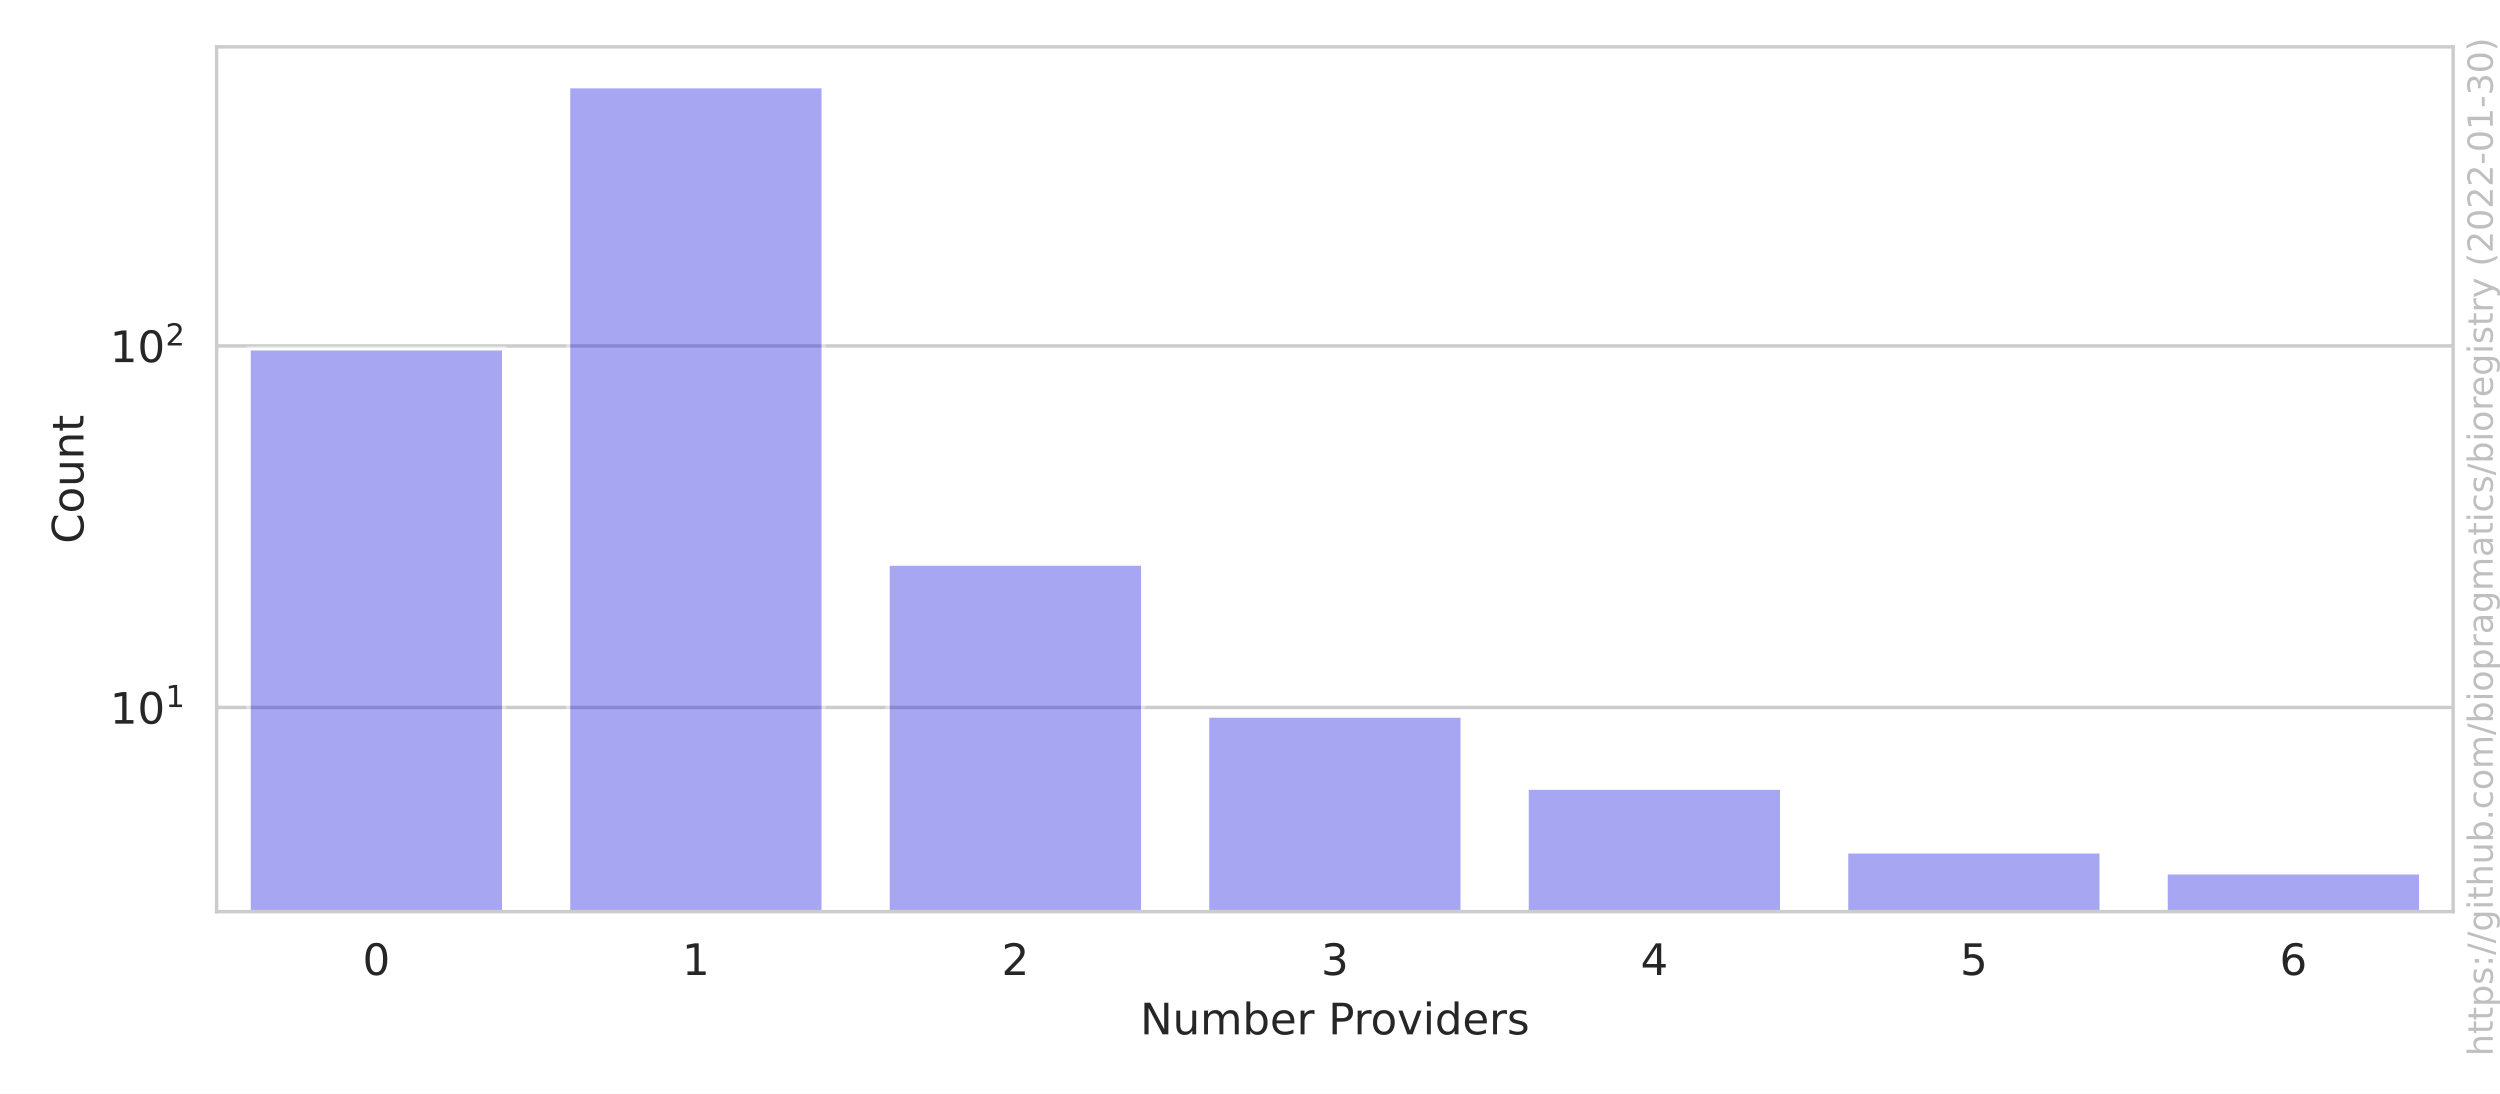
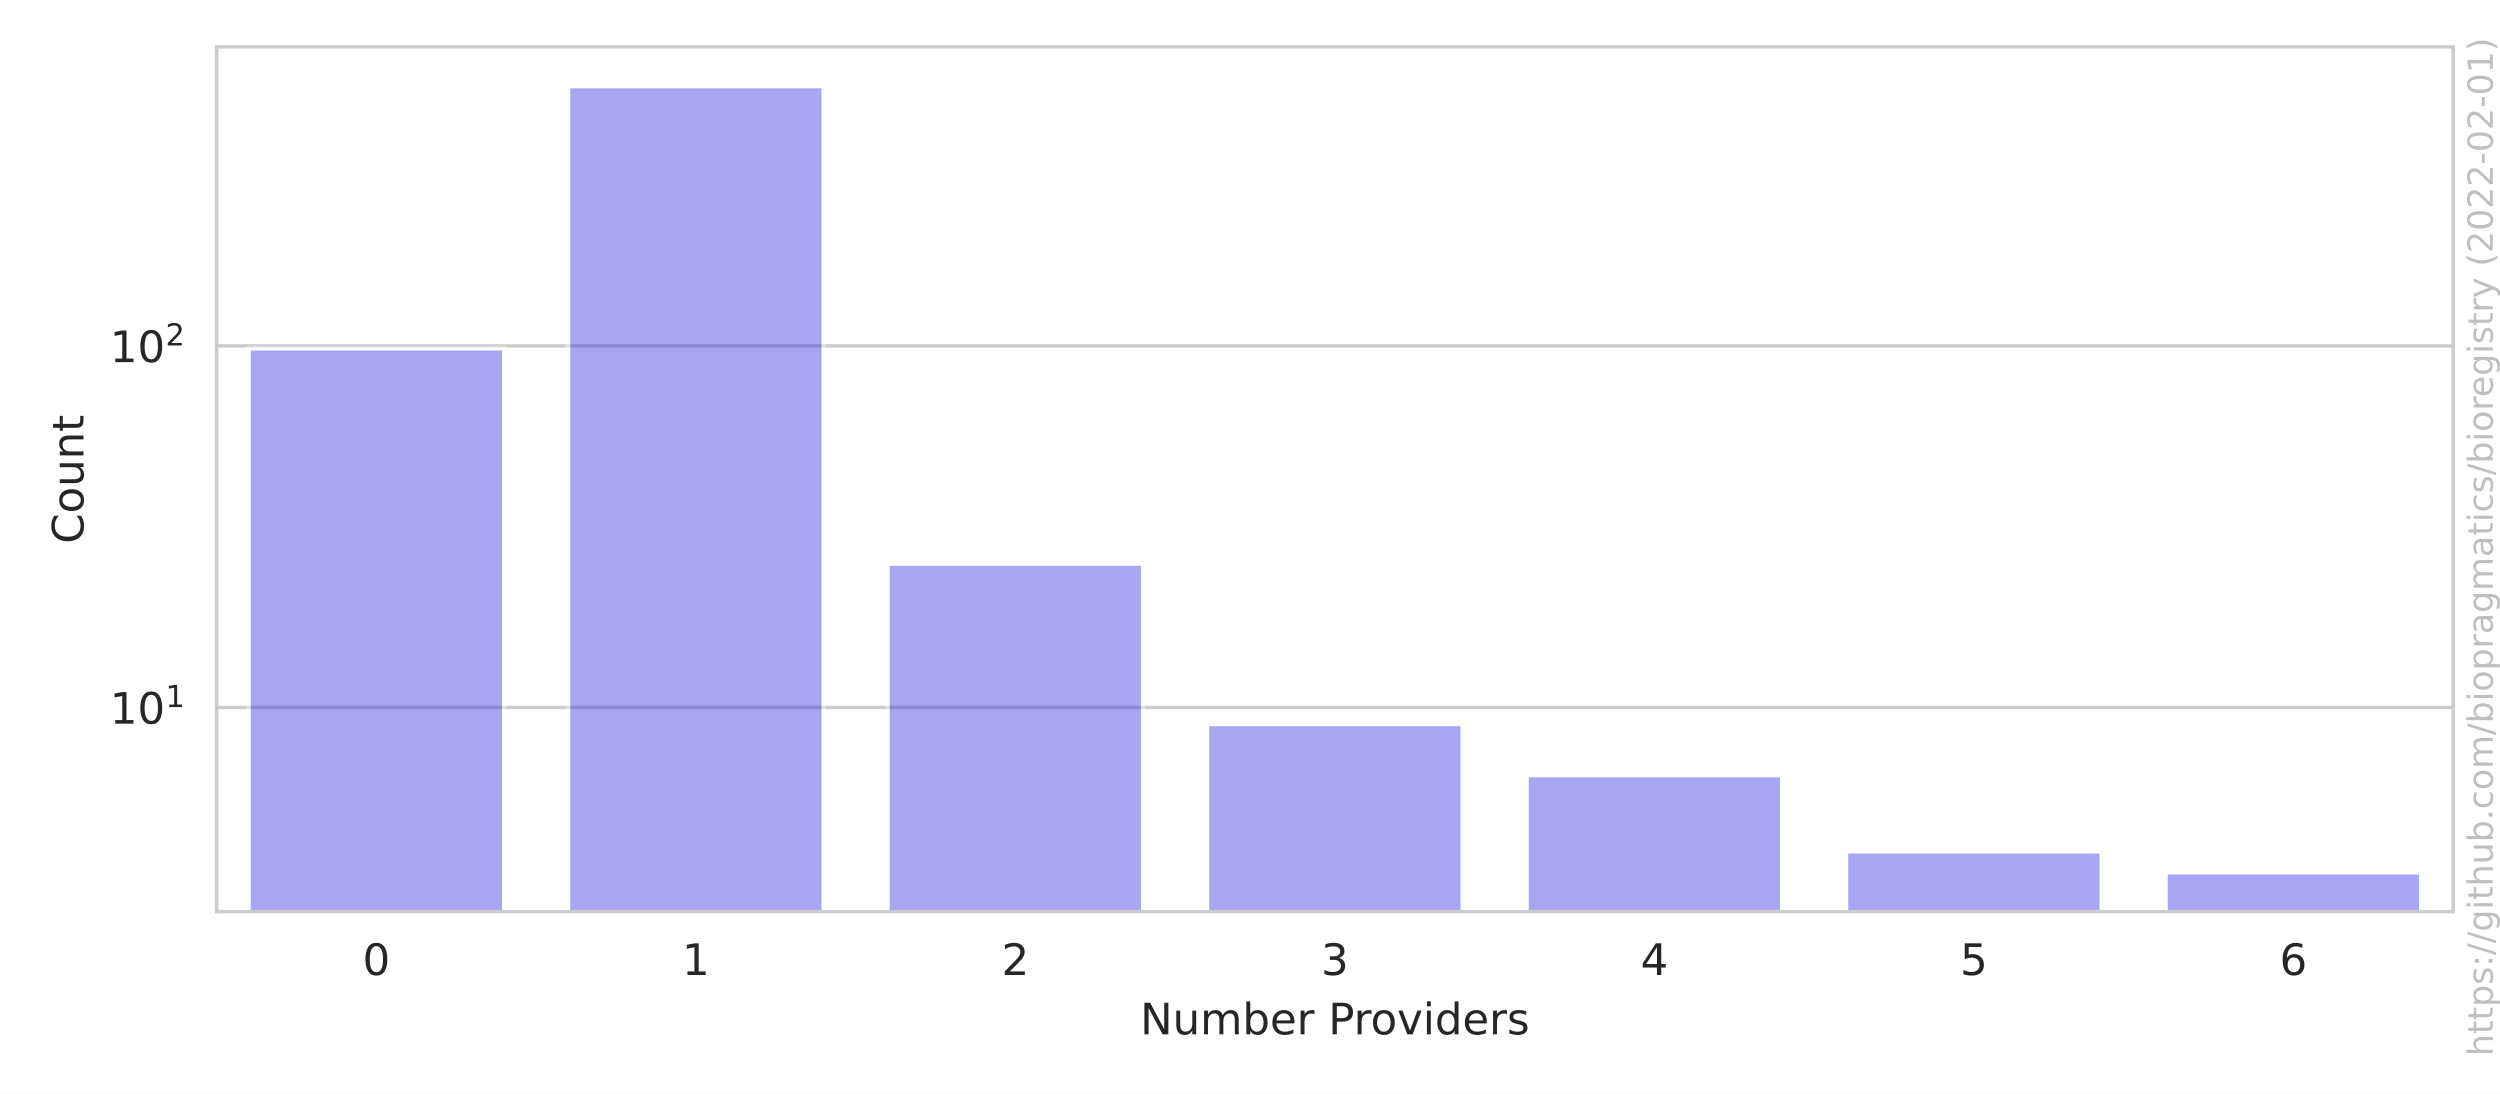
<svg xmlns="http://www.w3.org/2000/svg" xmlns:xlink="http://www.w3.org/1999/xlink" width="576pt" height="252pt" viewBox="0 0 576 252" version="1.1">
  <defs>
    <style type="text/css">*{stroke-linejoin: round; stroke-linecap: butt}</style>
  </defs>
  <g id="figure_1">
    <g id="patch_1">
      <path d="M 0 252  L 576 252  L 576 0  L 0 0  z " style="fill: #ffffff" />
    </g>
    <g id="axes_1">
      <g id="patch_2">
        <path d="M 49.913 210.04  L 565.2 210.04  L 565.2 10.8  L 49.913 10.8  z " style="fill: #ffffff" />
      </g>
      <g id="matplotlib.axis_1">
        <g id="xtick_1">
          <g id="text_1">
            <g style="fill: #262626" transform="translate(83.53767 224.6384)scale(0.1 -0.1)">
              <defs>
                <path id="DejaVuSans-30" d="M 2034 4250  Q 1547 4250 1301 3770  Q 1056 3291 1056 2328  Q 1056 1369 1301 889  Q 1547 409 2034 409  Q 2525 409 2770 889  Q 3016 1369 3016 2328  Q 3016 3291 2770 3770  Q 2525 4250 2034 4250  z M 2034 4750  Q 2819 4750 3233 4129  Q 3647 3509 3647 2328  Q 3647 1150 3233 529  Q 2819 -91 2034 -91  Q 1250 -91 836 529  Q 422 1150 422 2328  Q 422 3509 836 4129  Q 1250 4750 2034 4750  z " transform="scale(0.015625)" />
              </defs>
              <use xlink:href="#DejaVuSans-30" />
            </g>
          </g>
        </g>
        <g id="xtick_2">
          <g id="text_2">
            <g style="fill: #262626" transform="translate(157.1501 224.6384)scale(0.1 -0.1)">
              <defs>
                <path id="DejaVuSans-31" d="M 794 531  L 1825 531  L 1825 4091  L 703 3866  L 703 4441  L 1819 4666  L 2450 4666  L 2450 531  L 3481 531  L 3481 0  L 794 0  L 794 531  z " transform="scale(0.015625)" />
              </defs>
              <use xlink:href="#DejaVuSans-31" />
            </g>
          </g>
        </g>
        <g id="xtick_3">
          <g id="text_3">
            <g style="fill: #262626" transform="translate(230.7626 224.6384)scale(0.1 -0.1)">
              <defs>
                <path id="DejaVuSans-32" d="M 1228 531  L 3431 531  L 3431 0  L 469 0  L 469 531  Q 828 903 1448 1529  Q 2069 2156 2228 2338  Q 2531 2678 2651 2914  Q 2772 3150 2772 3378  Q 2772 3750 2511 3984  Q 2250 4219 1831 4219  Q 1534 4219 1204 4116  Q 875 4013 500 3803  L 500 4441  Q 881 4594 1212 4672  Q 1544 4750 1819 4750  Q 2544 4750 2975 4387  Q 3406 4025 3406 3419  Q 3406 3131 3298 2873  Q 3191 2616 2906 2266  Q 2828 2175 2409 1742  Q 1991 1309 1228 531  z " transform="scale(0.015625)" />
              </defs>
              <use xlink:href="#DejaVuSans-32" />
            </g>
          </g>
        </g>
        <g id="xtick_4">
          <g id="text_4">
            <g style="fill: #262626" transform="translate(304.3751 224.6384)scale(0.1 -0.1)">
              <defs>
                <path id="DejaVuSans-33" d="M 2597 2516  Q 3050 2419 3304 2112  Q 3559 1806 3559 1356  Q 3559 666 3084 287  Q 2609 -91 1734 -91  Q 1441 -91 1130 -33  Q 819 25 488 141  L 488 750  Q 750 597 1062 519  Q 1375 441 1716 441  Q 2309 441 2620 675  Q 2931 909 2931 1356  Q 2931 1769 2642 2001  Q 2353 2234 1838 2234  L 1294 2234  L 1294 2753  L 1863 2753  Q 2328 2753 2575 2939  Q 2822 3125 2822 3475  Q 2822 3834 2567 4026  Q 2313 4219 1838 4219  Q 1578 4219 1281 4162  Q 984 4106 628 3988  L 628 4550  Q 988 4650 1302 4700  Q 1616 4750 1894 4750  Q 2613 4750 3031 4423  Q 3450 4097 3450 3541  Q 3450 3153 3228 2886  Q 3006 2619 2597 2516  z " transform="scale(0.015625)" />
              </defs>
              <use xlink:href="#DejaVuSans-33" />
            </g>
          </g>
        </g>
        <g id="xtick_5">
          <g id="text_5">
            <g style="fill: #262626" transform="translate(377.9876 224.6384)scale(0.1 -0.1)">
              <defs>
                <path id="DejaVuSans-34" d="M 2419 4116  L 825 1625  L 2419 1625  L 2419 4116  z M 2253 4666  L 3047 4666  L 3047 1625  L 3713 1625  L 3713 1100  L 3047 1100  L 3047 0  L 2419 0  L 2419 1100  L 313 1100  L 313 1709  L 2253 4666  z " transform="scale(0.015625)" />
              </defs>
              <use xlink:href="#DejaVuSans-34" />
            </g>
          </g>
        </g>
        <g id="xtick_6">
          <g id="text_6">
            <g style="fill: #262626" transform="translate(451.6 224.6384)scale(0.1 -0.1)">
              <defs>
                <path id="DejaVuSans-35" d="M 691 4666  L 3169 4666  L 3169 4134  L 1269 4134  L 1269 2991  Q 1406 3038 1543 3061  Q 1681 3084 1819 3084  Q 2600 3084 3056 2656  Q 3513 2228 3513 1497  Q 3513 744 3044 326  Q 2575 -91 1722 -91  Q 1428 -91 1123 -41  Q 819 9 494 109  L 494 744  Q 775 591 1075 516  Q 1375 441 1709 441  Q 2250 441 2565 725  Q 2881 1009 2881 1497  Q 2881 1984 2565 2268  Q 2250 2553 1709 2553  Q 1456 2553 1204 2497  Q 953 2441 691 2322  L 691 4666  z " transform="scale(0.015625)" />
              </defs>
              <use xlink:href="#DejaVuSans-35" />
            </g>
          </g>
        </g>
        <g id="xtick_7">
          <g id="text_7">
            <g style="fill: #262626" transform="translate(525.2125 224.6384)scale(0.1 -0.1)">
              <defs>
                <path id="DejaVuSans-36" d="M 2113 2584  Q 1688 2584 1439 2293  Q 1191 2003 1191 1497  Q 1191 994 1439 701  Q 1688 409 2113 409  Q 2538 409 2786 701  Q 3034 994 3034 1497  Q 3034 2003 2786 2293  Q 2538 2584 2113 2584  z M 3366 4563  L 3366 3988  Q 3128 4100 2886 4159  Q 2644 4219 2406 4219  Q 1781 4219 1451 3797  Q 1122 3375 1075 2522  Q 1259 2794 1537 2939  Q 1816 3084 2150 3084  Q 2853 3084 3261 2657  Q 3669 2231 3669 1497  Q 3669 778 3244 343  Q 2819 -91 2113 -91  Q 1303 -91 875 529  Q 447 1150 447 2328  Q 447 3434 972 4092  Q 1497 4750 2381 4750  Q 2619 4750 2861 4703  Q 3103 4656 3366 4563  z " transform="scale(0.015625)" />
              </defs>
              <use xlink:href="#DejaVuSans-36" />
            </g>
          </g>
        </g>
        <g id="text_8">
          <g style="fill: #262626" transform="translate(262.6923 238.3166)scale(0.1 -0.1)">
            <defs>
              <path id="DejaVuSans-4e" d="M 628 4666  L 1478 4666  L 3547 763  L 3547 4666  L 4159 4666  L 4159 0  L 3309 0  L 1241 3903  L 1241 0  L 628 0  L 628 4666  z " transform="scale(0.015625)" />
              <path id="DejaVuSans-75" d="M 544 1381  L 544 3500  L 1119 3500  L 1119 1403  Q 1119 906 1312 657  Q 1506 409 1894 409  Q 2359 409 2629 706  Q 2900 1003 2900 1516  L 2900 3500  L 3475 3500  L 3475 0  L 2900 0  L 2900 538  Q 2691 219 2414 64  Q 2138 -91 1772 -91  Q 1169 -91 856 284  Q 544 659 544 1381  z M 1991 3584  L 1991 3584  z " transform="scale(0.015625)" />
              <path id="DejaVuSans-6d" d="M 3328 2828  Q 3544 3216 3844 3400  Q 4144 3584 4550 3584  Q 5097 3584 5394 3201  Q 5691 2819 5691 2113  L 5691 0  L 5113 0  L 5113 2094  Q 5113 2597 4934 2840  Q 4756 3084 4391 3084  Q 3944 3084 3684 2787  Q 3425 2491 3425 1978  L 3425 0  L 2847 0  L 2847 2094  Q 2847 2600 2669 2842  Q 2491 3084 2119 3084  Q 1678 3084 1418 2786  Q 1159 2488 1159 1978  L 1159 0  L 581 0  L 581 3500  L 1159 3500  L 1159 2956  Q 1356 3278 1631 3431  Q 1906 3584 2284 3584  Q 2666 3584 2933 3390  Q 3200 3197 3328 2828  z " transform="scale(0.015625)" />
              <path id="DejaVuSans-62" d="M 3116 1747  Q 3116 2381 2855 2742  Q 2594 3103 2138 3103  Q 1681 3103 1420 2742  Q 1159 2381 1159 1747  Q 1159 1113 1420 752  Q 1681 391 2138 391  Q 2594 391 2855 752  Q 3116 1113 3116 1747  z M 1159 2969  Q 1341 3281 1617 3432  Q 1894 3584 2278 3584  Q 2916 3584 3314 3078  Q 3713 2572 3713 1747  Q 3713 922 3314 415  Q 2916 -91 2278 -91  Q 1894 -91 1617 61  Q 1341 213 1159 525  L 1159 0  L 581 0  L 581 4863  L 1159 4863  L 1159 2969  z " transform="scale(0.015625)" />
              <path id="DejaVuSans-65" d="M 3597 1894  L 3597 1613  L 953 1613  Q 991 1019 1311 708  Q 1631 397 2203 397  Q 2534 397 2845 478  Q 3156 559 3463 722  L 3463 178  Q 3153 47 2828 -22  Q 2503 -91 2169 -91  Q 1331 -91 842 396  Q 353 884 353 1716  Q 353 2575 817 3079  Q 1281 3584 2069 3584  Q 2775 3584 3186 3129  Q 3597 2675 3597 1894  z M 3022 2063  Q 3016 2534 2758 2815  Q 2500 3097 2075 3097  Q 1594 3097 1305 2825  Q 1016 2553 972 2059  L 3022 2063  z " transform="scale(0.015625)" />
              <path id="DejaVuSans-72" d="M 2631 2963  Q 2534 3019 2420 3045  Q 2306 3072 2169 3072  Q 1681 3072 1420 2755  Q 1159 2438 1159 1844  L 1159 0  L 581 0  L 581 3500  L 1159 3500  L 1159 2956  Q 1341 3275 1631 3429  Q 1922 3584 2338 3584  Q 2397 3584 2469 3576  Q 2541 3569 2628 3553  L 2631 2963  z " transform="scale(0.015625)" />
              <path id="DejaVuSans-20" transform="scale(0.015625)" />
              <path id="DejaVuSans-50" d="M 1259 4147  L 1259 2394  L 2053 2394  Q 2494 2394 2734 2622  Q 2975 2850 2975 3272  Q 2975 3691 2734 3919  Q 2494 4147 2053 4147  L 1259 4147  z M 628 4666  L 2053 4666  Q 2838 4666 3239 4311  Q 3641 3956 3641 3272  Q 3641 2581 3239 2228  Q 2838 1875 2053 1875  L 1259 1875  L 1259 0  L 628 0  L 628 4666  z " transform="scale(0.015625)" />
              <path id="DejaVuSans-6f" d="M 1959 3097  Q 1497 3097 1228 2736  Q 959 2375 959 1747  Q 959 1119 1226 758  Q 1494 397 1959 397  Q 2419 397 2687 759  Q 2956 1122 2956 1747  Q 2956 2369 2687 2733  Q 2419 3097 1959 3097  z M 1959 3584  Q 2709 3584 3137 3096  Q 3566 2609 3566 1747  Q 3566 888 3137 398  Q 2709 -91 1959 -91  Q 1206 -91 779 398  Q 353 888 353 1747  Q 353 2609 779 3096  Q 1206 3584 1959 3584  z " transform="scale(0.015625)" />
              <path id="DejaVuSans-76" d="M 191 3500  L 800 3500  L 1894 563  L 2988 3500  L 3597 3500  L 2284 0  L 1503 0  L 191 3500  z " transform="scale(0.015625)" />
              <path id="DejaVuSans-69" d="M 603 3500  L 1178 3500  L 1178 0  L 603 0  L 603 3500  z M 603 4863  L 1178 4863  L 1178 4134  L 603 4134  L 603 4863  z " transform="scale(0.015625)" />
              <path id="DejaVuSans-64" d="M 2906 2969  L 2906 4863  L 3481 4863  L 3481 0  L 2906 0  L 2906 525  Q 2725 213 2448 61  Q 2172 -91 1784 -91  Q 1150 -91 751 415  Q 353 922 353 1747  Q 353 2572 751 3078  Q 1150 3584 1784 3584  Q 2172 3584 2448 3432  Q 2725 3281 2906 2969  z M 947 1747  Q 947 1113 1208 752  Q 1469 391 1925 391  Q 2381 391 2643 752  Q 2906 1113 2906 1747  Q 2906 2381 2643 2742  Q 2381 3103 1925 3103  Q 1469 3103 1208 2742  Q 947 2381 947 1747  z " transform="scale(0.015625)" />
              <path id="DejaVuSans-73" d="M 2834 3397  L 2834 2853  Q 2591 2978 2328 3040  Q 2066 3103 1784 3103  Q 1356 3103 1142 2972  Q 928 2841 928 2578  Q 928 2378 1081 2264  Q 1234 2150 1697 2047  L 1894 2003  Q 2506 1872 2764 1633  Q 3022 1394 3022 966  Q 3022 478 2636 193  Q 2250 -91 1575 -91  Q 1294 -91 989 -36  Q 684 19 347 128  L 347 722  Q 666 556 975 473  Q 1284 391 1588 391  Q 1994 391 2212 530  Q 2431 669 2431 922  Q 2431 1156 2273 1281  Q 2116 1406 1581 1522  L 1381 1569  Q 847 1681 609 1914  Q 372 2147 372 2553  Q 372 3047 722 3315  Q 1072 3584 1716 3584  Q 2034 3584 2315 3537  Q 2597 3491 2834 3397  z " transform="scale(0.015625)" />
            </defs>
            <use xlink:href="#DejaVuSans-4e" />
            <use xlink:href="#DejaVuSans-75" x="74.805" />
            <use xlink:href="#DejaVuSans-6d" x="138.184" />
            <use xlink:href="#DejaVuSans-62" x="235.596" />
            <use xlink:href="#DejaVuSans-65" x="299.072" />
            <use xlink:href="#DejaVuSans-72" x="360.596" />
            <use xlink:href="#DejaVuSans-20" x="401.709" />
            <use xlink:href="#DejaVuSans-50" x="433.496" />
            <use xlink:href="#DejaVuSans-72" x="492.049" />
            <use xlink:href="#DejaVuSans-6f" x="530.912" />
            <use xlink:href="#DejaVuSans-76" x="592.094" />
            <use xlink:href="#DejaVuSans-69" x="651.273" />
            <use xlink:href="#DejaVuSans-64" x="679.057" />
            <use xlink:href="#DejaVuSans-65" x="742.533" />
            <use xlink:href="#DejaVuSans-72" x="804.057" />
            <use xlink:href="#DejaVuSans-73" x="845.17" />
          </g>
        </g>
      </g>
      <g id="matplotlib.axis_2">
        <g id="ytick_1">
          <g id="line2d_1">
            <path d="M 49.913 163.005  L 565.2 163.005  " clip-path="url(#p1737fb0132)" style="fill: none; stroke: #cccccc; stroke-width: 0.8; stroke-linecap: round" />
          </g>
          <g id="text_9">
            <g style="fill: #262626" transform="translate(25.31268 166.8044)scale(0.1 -0.1)">
              <use xlink:href="#DejaVuSans-31" transform="translate(0 0.684375)" />
              <use xlink:href="#DejaVuSans-30" transform="translate(63.62305 0.684375)" />
              <use xlink:href="#DejaVuSans-31" transform="translate(128.2031 38.96563)scale(0.7)" />
            </g>
          </g>
        </g>
        <g id="ytick_2">
          <g id="line2d_2">
            <path d="M 49.913 79.707  L 565.2 79.707  " clip-path="url(#p1737fb0132)" style="fill: none; stroke: #cccccc; stroke-width: 0.8; stroke-linecap: round" />
          </g>
          <g id="text_10">
            <g style="fill: #262626" transform="translate(25.31268 83.50576)scale(0.1 -0.1)">
              <use xlink:href="#DejaVuSans-31" transform="translate(0 0.765625)" />
              <use xlink:href="#DejaVuSans-30" transform="translate(63.62305 0.765625)" />
              <use xlink:href="#DejaVuSans-32" transform="translate(128.2031 39.04688)scale(0.7)" />
            </g>
          </g>
        </g>
        <g id="ytick_3" />
        <g id="ytick_4" />
        <g id="ytick_5" />
        <g id="ytick_6" />
        <g id="ytick_7" />
        <g id="ytick_8" />
        <g id="ytick_9" />
        <g id="ytick_10" />
        <g id="ytick_11" />
        <g id="ytick_12" />
        <g id="ytick_13" />
        <g id="ytick_14" />
        <g id="ytick_15" />
        <g id="ytick_16" />
        <g id="ytick_17" />
        <g id="ytick_18" />
        <g id="ytick_19" />
        <g id="ytick_20" />
        <g id="ytick_21" />
        <g id="ytick_22" />
        <g id="text_11">
          <g style="fill: #262626" transform="translate(19.233 125.2684)rotate(-90)scale(0.1 -0.1)">
            <defs>
              <path id="DejaVuSans-43" d="M 4122 4306  L 4122 3641  Q 3803 3938 3442 4084  Q 3081 4231 2675 4231  Q 1875 4231 1450 3742  Q 1025 3253 1025 2328  Q 1025 1406 1450 917  Q 1875 428 2675 428  Q 3081 428 3442 575  Q 3803 722 4122 1019  L 4122 359  Q 3791 134 3420 21  Q 3050 -91 2638 -91  Q 1578 -91 968 557  Q 359 1206 359 2328  Q 359 3453 968 4101  Q 1578 4750 2638 4750  Q 3056 4750 3426 4639  Q 3797 4528 4122 4306  z " transform="scale(0.015625)" />
              <path id="DejaVuSans-6e" d="M 3513 2113  L 3513 0  L 2938 0  L 2938 2094  Q 2938 2591 2744 2837  Q 2550 3084 2163 3084  Q 1697 3084 1428 2787  Q 1159 2491 1159 1978  L 1159 0  L 581 0  L 581 3500  L 1159 3500  L 1159 2956  Q 1366 3272 1645 3428  Q 1925 3584 2291 3584  Q 2894 3584 3203 3211  Q 3513 2838 3513 2113  z " transform="scale(0.015625)" />
              <path id="DejaVuSans-74" d="M 1172 4494  L 1172 3500  L 2356 3500  L 2356 3053  L 1172 3053  L 1172 1153  Q 1172 725 1289 603  Q 1406 481 1766 481  L 2356 481  L 2356 0  L 1766 0  Q 1100 0 847 248  Q 594 497 594 1153  L 594 3053  L 172 3053  L 172 3500  L 594 3500  L 594 4494  L 1172 4494  z " transform="scale(0.015625)" />
            </defs>
            <use xlink:href="#DejaVuSans-43" />
            <use xlink:href="#DejaVuSans-6f" x="69.824" />
            <use xlink:href="#DejaVuSans-75" x="131.006" />
            <use xlink:href="#DejaVuSans-6e" x="194.385" />
            <use xlink:href="#DejaVuSans-74" x="257.764" />
          </g>
        </g>
      </g>
      <g id="patch_3">
        <path d="M 57.274 83544.901  L 116.164 83544.901  L 116.164 80.253  L 57.274 80.253  z " clip-path="url(#p1737fb0132)" style="fill: #2020df; opacity: 0.4; stroke: #ffffff; stroke-linejoin: miter" />
      </g>
      <g id="patch_4">
        <path d="M 130.886 83544.901  L 189.776 83544.901  L 189.776 19.856  L 130.886 19.856  z " clip-path="url(#p1737fb0132)" style="fill: #2020df; opacity: 0.4; stroke: #ffffff; stroke-linejoin: miter" />
      </g>
      <g id="patch_5">
        <path d="M 204.499 83544.901  L 263.389 83544.901  L 263.389 129.857  L 204.499 129.857  z " clip-path="url(#p1737fb0132)" style="fill: #2020df; opacity: 0.4; stroke: #ffffff; stroke-linejoin: miter" />
      </g>
      <g id="patch_6">
-         <path d="M 278.111 83544.901  L 337.001 83544.901  L 337.001 164.861  L 278.111 164.861  z " clip-path="url(#p1737fb0132)" style="fill: #2020df; opacity: 0.4; stroke: #ffffff; stroke-linejoin: miter" />
+         <path d="M 278.111 83544.901  L 337.001 83544.901  L 337.001 166.817  L 278.111 166.817  z " clip-path="url(#p1737fb0132)" style="fill: #2020df; opacity: 0.4; stroke: #ffffff; stroke-linejoin: miter" />
      </g>
      <g id="patch_7">
-         <path d="M 351.724 83544.901  L 410.614 83544.901  L 410.614 181.485  L 351.724 181.485  z " clip-path="url(#p1737fb0132)" style="fill: #2020df; opacity: 0.4; stroke: #ffffff; stroke-linejoin: miter" />
+         <path d="M 351.724 83544.901  L 410.614 83544.901  L 410.614 178.589  L 351.724 178.589  z " clip-path="url(#p1737fb0132)" style="fill: #2020df; opacity: 0.4; stroke: #ffffff; stroke-linejoin: miter" />
      </g>
      <g id="patch_8">
        <path d="M 425.336 83544.901  L 484.226 83544.901  L 484.226 196.153  L 425.336 196.153  z " clip-path="url(#p1737fb0132)" style="fill: #2020df; opacity: 0.4; stroke: #ffffff; stroke-linejoin: miter" />
      </g>
      <g id="patch_9">
        <path d="M 498.949 83544.901  L 557.839 83544.901  L 557.839 200.984  L 498.949 200.984  z " clip-path="url(#p1737fb0132)" style="fill: #2020df; opacity: 0.4; stroke: #ffffff; stroke-linejoin: miter" />
      </g>
      <g id="patch_10">
        <path d="M 49.913 210.04  L 49.913 10.8  " style="fill: none; stroke: #cccccc; stroke-width: 0.8; stroke-linejoin: miter; stroke-linecap: square" />
      </g>
      <g id="patch_11">
        <path d="M 565.2 210.04  L 565.2 10.8  " style="fill: none; stroke: #cccccc; stroke-width: 0.8; stroke-linejoin: miter; stroke-linecap: square" />
      </g>
      <g id="patch_12">
        <path d="M 49.913 210.04  L 565.2 210.04  " style="fill: none; stroke: #cccccc; stroke-width: 0.8; stroke-linejoin: miter; stroke-linecap: square" />
      </g>
      <g id="patch_13">
        <path d="M 49.913 10.8  L 565.2 10.8  " style="fill: none; stroke: #cccccc; stroke-width: 0.8; stroke-linejoin: miter; stroke-linecap: square" />
      </g>
    </g>
    <g id="text_12">
      <g style="fill: #808080; opacity: 0.5" transform="translate(574.3362 243.3237)rotate(-90)scale(0.08 -0.08)">
        <defs>
          <path id="DejaVuSans-68" d="M 3513 2113  L 3513 0  L 2938 0  L 2938 2094  Q 2938 2591 2744 2837  Q 2550 3084 2163 3084  Q 1697 3084 1428 2787  Q 1159 2491 1159 1978  L 1159 0  L 581 0  L 581 4863  L 1159 4863  L 1159 2956  Q 1366 3272 1645 3428  Q 1925 3584 2291 3584  Q 2894 3584 3203 3211  Q 3513 2838 3513 2113  z " transform="scale(0.015625)" />
          <path id="DejaVuSans-70" d="M 1159 525  L 1159 -1331  L 581 -1331  L 581 3500  L 1159 3500  L 1159 2969  Q 1341 3281 1617 3432  Q 1894 3584 2278 3584  Q 2916 3584 3314 3078  Q 3713 2572 3713 1747  Q 3713 922 3314 415  Q 2916 -91 2278 -91  Q 1894 -91 1617 61  Q 1341 213 1159 525  z M 3116 1747  Q 3116 2381 2855 2742  Q 2594 3103 2138 3103  Q 1681 3103 1420 2742  Q 1159 2381 1159 1747  Q 1159 1113 1420 752  Q 1681 391 2138 391  Q 2594 391 2855 752  Q 3116 1113 3116 1747  z " transform="scale(0.015625)" />
          <path id="DejaVuSans-3a" d="M 750 794  L 1409 794  L 1409 0  L 750 0  L 750 794  z M 750 3309  L 1409 3309  L 1409 2516  L 750 2516  L 750 3309  z " transform="scale(0.015625)" />
          <path id="DejaVuSans-2f" d="M 1625 4666  L 2156 4666  L 531 -594  L 0 -594  L 1625 4666  z " transform="scale(0.015625)" />
          <path id="DejaVuSans-67" d="M 2906 1791  Q 2906 2416 2648 2759  Q 2391 3103 1925 3103  Q 1463 3103 1205 2759  Q 947 2416 947 1791  Q 947 1169 1205 825  Q 1463 481 1925 481  Q 2391 481 2648 825  Q 2906 1169 2906 1791  z M 3481 434  Q 3481 -459 3084 -895  Q 2688 -1331 1869 -1331  Q 1566 -1331 1297 -1286  Q 1028 -1241 775 -1147  L 775 -588  Q 1028 -725 1275 -790  Q 1522 -856 1778 -856  Q 2344 -856 2625 -561  Q 2906 -266 2906 331  L 2906 616  Q 2728 306 2450 153  Q 2172 0 1784 0  Q 1141 0 747 490  Q 353 981 353 1791  Q 353 2603 747 3093  Q 1141 3584 1784 3584  Q 2172 3584 2450 3431  Q 2728 3278 2906 2969  L 2906 3500  L 3481 3500  L 3481 434  z " transform="scale(0.015625)" />
          <path id="DejaVuSans-2e" d="M 684 794  L 1344 794  L 1344 0  L 684 0  L 684 794  z " transform="scale(0.015625)" />
          <path id="DejaVuSans-63" d="M 3122 3366  L 3122 2828  Q 2878 2963 2633 3030  Q 2388 3097 2138 3097  Q 1578 3097 1268 2742  Q 959 2388 959 1747  Q 959 1106 1268 751  Q 1578 397 2138 397  Q 2388 397 2633 464  Q 2878 531 3122 666  L 3122 134  Q 2881 22 2623 -34  Q 2366 -91 2075 -91  Q 1284 -91 818 406  Q 353 903 353 1747  Q 353 2603 823 3093  Q 1294 3584 2113 3584  Q 2378 3584 2631 3529  Q 2884 3475 3122 3366  z " transform="scale(0.015625)" />
          <path id="DejaVuSans-61" d="M 2194 1759  Q 1497 1759 1228 1600  Q 959 1441 959 1056  Q 959 750 1161 570  Q 1363 391 1709 391  Q 2188 391 2477 730  Q 2766 1069 2766 1631  L 2766 1759  L 2194 1759  z M 3341 1997  L 3341 0  L 2766 0  L 2766 531  Q 2569 213 2275 61  Q 1981 -91 1556 -91  Q 1019 -91 701 211  Q 384 513 384 1019  Q 384 1609 779 1909  Q 1175 2209 1959 2209  L 2766 2209  L 2766 2266  Q 2766 2663 2505 2880  Q 2244 3097 1772 3097  Q 1472 3097 1187 3025  Q 903 2953 641 2809  L 641 3341  Q 956 3463 1253 3523  Q 1550 3584 1831 3584  Q 2591 3584 2966 3190  Q 3341 2797 3341 1997  z " transform="scale(0.015625)" />
          <path id="DejaVuSans-79" d="M 2059 -325  Q 1816 -950 1584 -1140  Q 1353 -1331 966 -1331  L 506 -1331  L 506 -850  L 844 -850  Q 1081 -850 1212 -737  Q 1344 -625 1503 -206  L 1606 56  L 191 3500  L 800 3500  L 1894 763  L 2988 3500  L 3597 3500  L 2059 -325  z " transform="scale(0.015625)" />
          <path id="DejaVuSans-28" d="M 1984 4856  Q 1566 4138 1362 3434  Q 1159 2731 1159 2009  Q 1159 1288 1364 580  Q 1569 -128 1984 -844  L 1484 -844  Q 1016 -109 783 600  Q 550 1309 550 2009  Q 550 2706 781 3412  Q 1013 4119 1484 4856  L 1984 4856  z " transform="scale(0.015625)" />
          <path id="DejaVuSans-2d" d="M 313 2009  L 1997 2009  L 1997 1497  L 313 1497  L 313 2009  z " transform="scale(0.015625)" />
          <path id="DejaVuSans-29" d="M 513 4856  L 1013 4856  Q 1481 4119 1714 3412  Q 1947 2706 1947 2009  Q 1947 1309 1714 600  Q 1481 -109 1013 -844  L 513 -844  Q 928 -128 1133 580  Q 1338 1288 1338 2009  Q 1338 2731 1133 3434  Q 928 4138 513 4856  z " transform="scale(0.015625)" />
        </defs>
        <use xlink:href="#DejaVuSans-68" />
        <use xlink:href="#DejaVuSans-74" x="63.379" />
        <use xlink:href="#DejaVuSans-74" x="102.588" />
        <use xlink:href="#DejaVuSans-70" x="141.797" />
        <use xlink:href="#DejaVuSans-73" x="205.273" />
        <use xlink:href="#DejaVuSans-3a" x="257.373" />
        <use xlink:href="#DejaVuSans-2f" x="291.064" />
        <use xlink:href="#DejaVuSans-2f" x="324.756" />
        <use xlink:href="#DejaVuSans-67" x="358.447" />
        <use xlink:href="#DejaVuSans-69" x="421.924" />
        <use xlink:href="#DejaVuSans-74" x="449.707" />
        <use xlink:href="#DejaVuSans-68" x="488.916" />
        <use xlink:href="#DejaVuSans-75" x="552.295" />
        <use xlink:href="#DejaVuSans-62" x="615.674" />
        <use xlink:href="#DejaVuSans-2e" x="679.15" />
        <use xlink:href="#DejaVuSans-63" x="710.938" />
        <use xlink:href="#DejaVuSans-6f" x="765.918" />
        <use xlink:href="#DejaVuSans-6d" x="827.1" />
        <use xlink:href="#DejaVuSans-2f" x="924.512" />
        <use xlink:href="#DejaVuSans-62" x="958.203" />
        <use xlink:href="#DejaVuSans-69" x="1021.68" />
        <use xlink:href="#DejaVuSans-6f" x="1049.463" />
        <use xlink:href="#DejaVuSans-70" x="1110.645" />
        <use xlink:href="#DejaVuSans-72" x="1174.121" />
        <use xlink:href="#DejaVuSans-61" x="1215.234" />
        <use xlink:href="#DejaVuSans-67" x="1276.514" />
        <use xlink:href="#DejaVuSans-6d" x="1339.99" />
        <use xlink:href="#DejaVuSans-61" x="1437.402" />
        <use xlink:href="#DejaVuSans-74" x="1498.682" />
        <use xlink:href="#DejaVuSans-69" x="1537.891" />
        <use xlink:href="#DejaVuSans-63" x="1565.674" />
        <use xlink:href="#DejaVuSans-73" x="1620.654" />
        <use xlink:href="#DejaVuSans-2f" x="1672.754" />
        <use xlink:href="#DejaVuSans-62" x="1706.445" />
        <use xlink:href="#DejaVuSans-69" x="1769.922" />
        <use xlink:href="#DejaVuSans-6f" x="1797.705" />
        <use xlink:href="#DejaVuSans-72" x="1858.887" />
        <use xlink:href="#DejaVuSans-65" x="1897.75" />
        <use xlink:href="#DejaVuSans-67" x="1959.273" />
        <use xlink:href="#DejaVuSans-69" x="2022.75" />
        <use xlink:href="#DejaVuSans-73" x="2050.533" />
        <use xlink:href="#DejaVuSans-74" x="2102.633" />
        <use xlink:href="#DejaVuSans-72" x="2141.842" />
        <use xlink:href="#DejaVuSans-79" x="2182.955" />
        <use xlink:href="#DejaVuSans-20" x="2242.135" />
        <use xlink:href="#DejaVuSans-28" x="2273.922" />
        <use xlink:href="#DejaVuSans-32" x="2312.936" />
        <use xlink:href="#DejaVuSans-30" x="2376.559" />
        <use xlink:href="#DejaVuSans-32" x="2440.182" />
        <use xlink:href="#DejaVuSans-32" x="2503.805" />
        <use xlink:href="#DejaVuSans-2d" x="2567.428" />
        <use xlink:href="#DejaVuSans-30" x="2603.512" />
-         <use xlink:href="#DejaVuSans-31" x="2667.135" />
+         <use xlink:href="#DejaVuSans-32" x="2667.135" />
        <use xlink:href="#DejaVuSans-2d" x="2730.758" />
-         <use xlink:href="#DejaVuSans-33" x="2766.842" />
-         <use xlink:href="#DejaVuSans-30" x="2830.465" />
+         <use xlink:href="#DejaVuSans-30" x="2766.842" />
+         <use xlink:href="#DejaVuSans-31" x="2830.465" />
        <use xlink:href="#DejaVuSans-29" x="2894.088" />
      </g>
    </g>
  </g>
  <defs>
    <clipPath id="p1737fb0132">
      <rect x="49.913" y="10.8" width="515.287" height="199.24" />
    </clipPath>
  </defs>
</svg>
